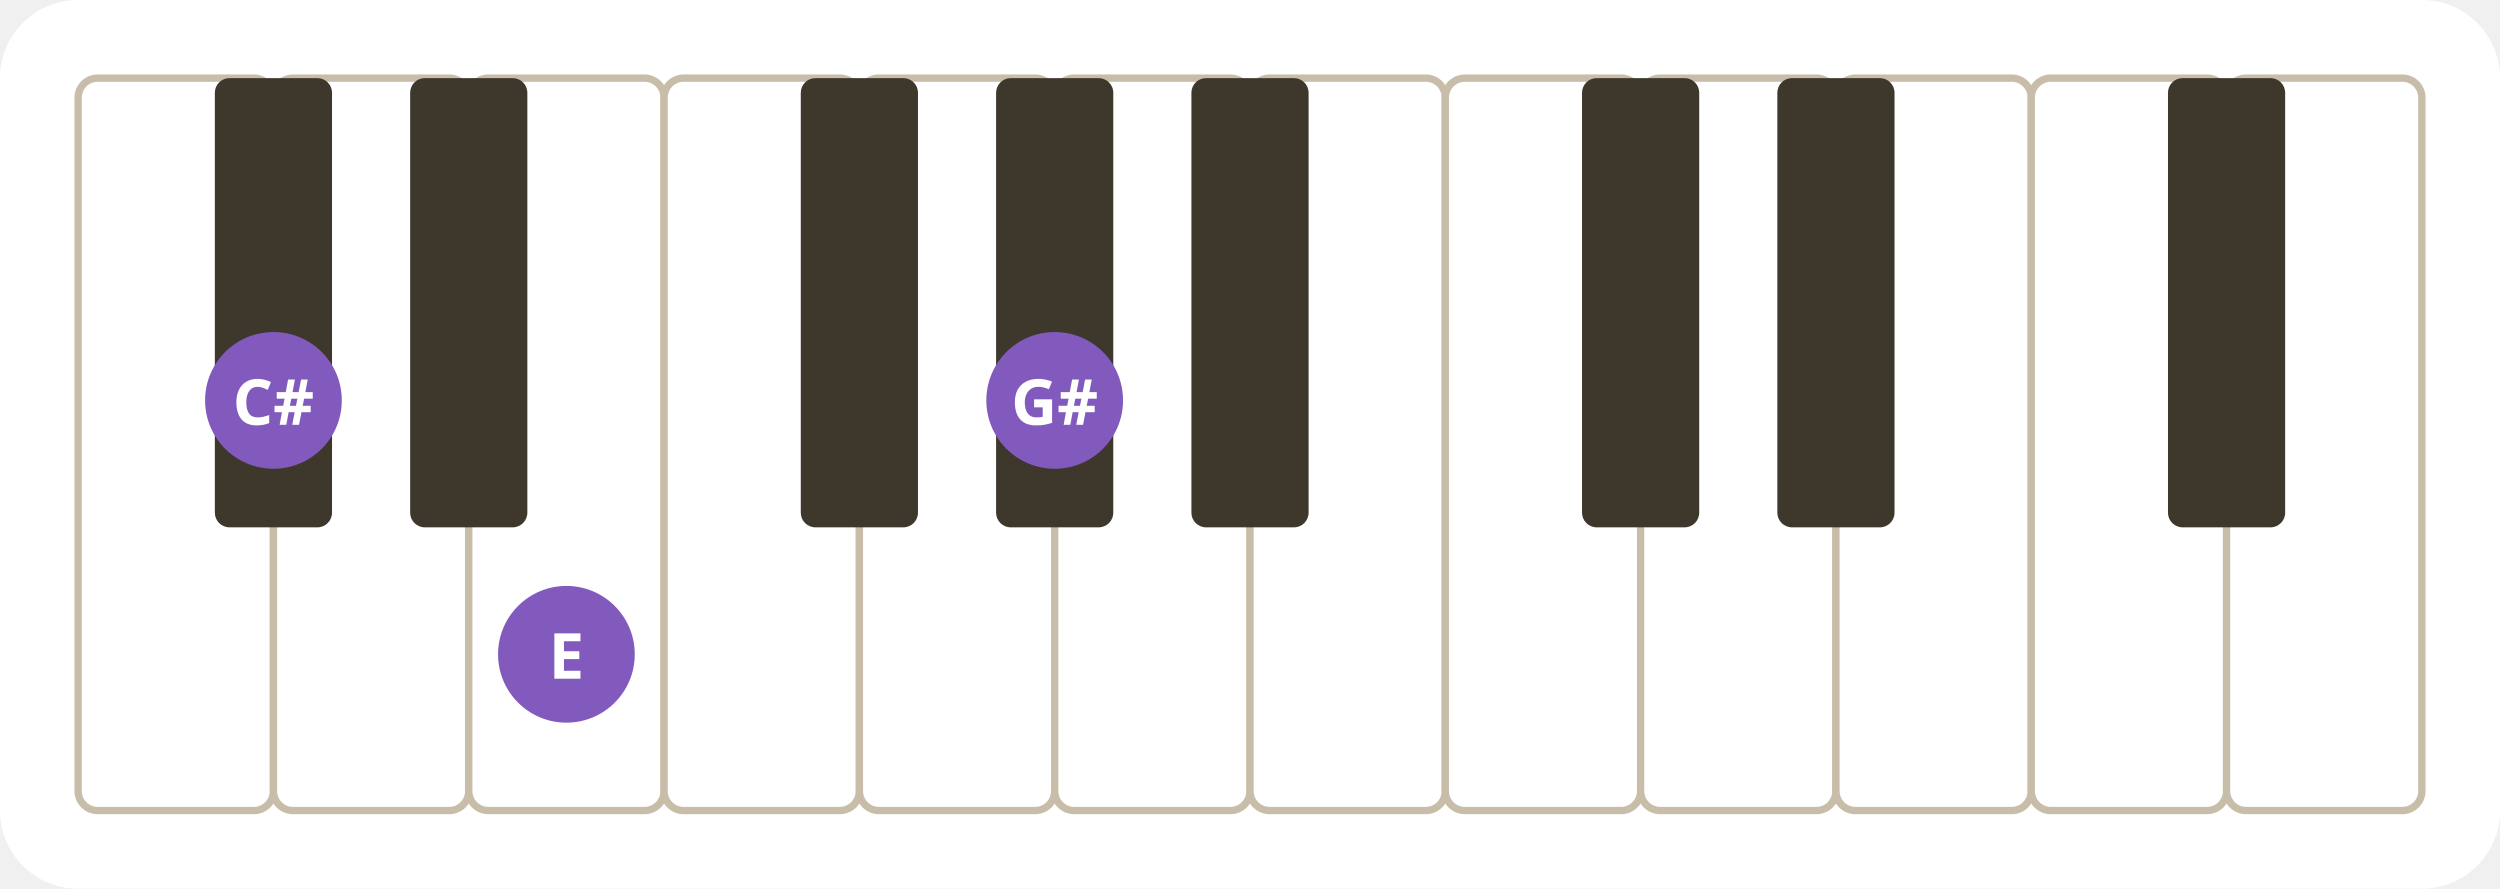
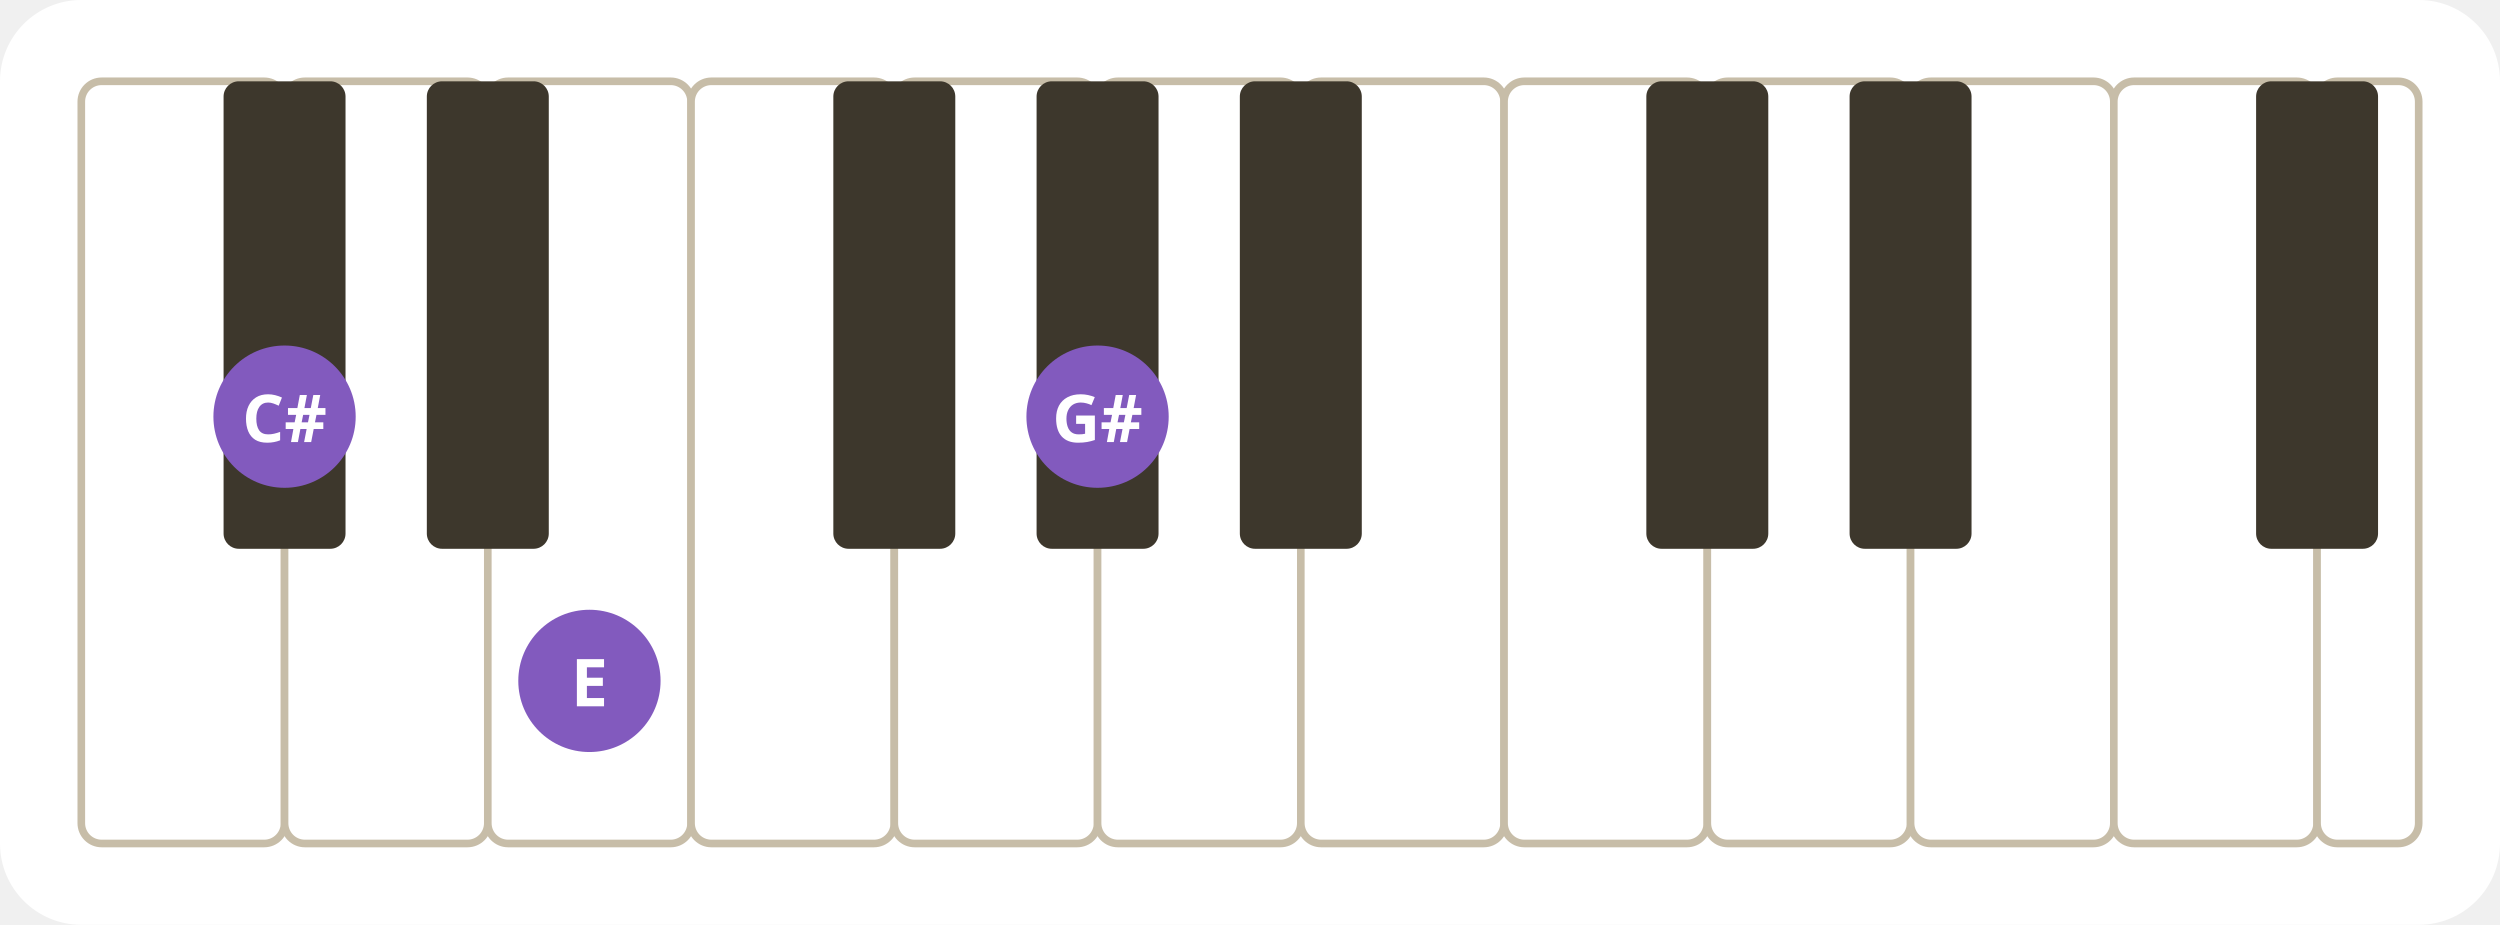
- <svg xmlns="http://www.w3.org/2000/svg" viewBox="0 0 512 182" width="512" height="182" role="img" aria-label="C# minor piano chord diagram">
-   <rect x="0" y="0" width="512" height="182" rx="16" fill="#ffffff" />
+ <svg xmlns="http://www.w3.org/2000/svg" viewBox="0 0 492 182" width="492" height="182" role="img" aria-label="C# minor piano chord diagram">
+   <rect x="0" y="0" width="492" height="182" rx="16" fill="#ffffff" />
  <rect x="16" y="16" width="40" height="150" fill="#ffffff" stroke="#c7bda8" stroke-width="1.5" rx="4" />
  <rect x="56" y="16" width="40" height="150" fill="#ffffff" stroke="#c7bda8" stroke-width="1.5" rx="4" />
  <rect x="96" y="16" width="40" height="150" fill="#ffffff" stroke="#c7bda8" stroke-width="1.5" rx="4" />
  <rect x="136" y="16" width="40" height="150" fill="#ffffff" stroke="#c7bda8" stroke-width="1.5" rx="4" />
  <rect x="176" y="16" width="40" height="150" fill="#ffffff" stroke="#c7bda8" stroke-width="1.5" rx="4" />
  <rect x="216" y="16" width="40" height="150" fill="#ffffff" stroke="#c7bda8" stroke-width="1.5" rx="4" />
  <rect x="256" y="16" width="40" height="150" fill="#ffffff" stroke="#c7bda8" stroke-width="1.5" rx="4" />
  <rect x="296" y="16" width="40" height="150" fill="#ffffff" stroke="#c7bda8" stroke-width="1.5" rx="4" />
  <rect x="336" y="16" width="40" height="150" fill="#ffffff" stroke="#c7bda8" stroke-width="1.5" rx="4" />
  <rect x="376" y="16" width="40" height="150" fill="#ffffff" stroke="#c7bda8" stroke-width="1.5" rx="4" />
  <rect x="416" y="16" width="40" height="150" fill="#ffffff" stroke="#c7bda8" stroke-width="1.5" rx="4" />
-   <rect x="456" y="16" width="40" height="150" fill="#ffffff" stroke="#c7bda8" stroke-width="1.5" rx="4" />
+   <rect x="456" y="16" width="20" height="150" fill="#ffffff" stroke="#c7bda8" stroke-width="1.5" rx="4" />
  <rect x="44" y="16" width="24" height="92" rx="3" fill="#3d372c" />
  <rect x="84" y="16" width="24" height="92" rx="3" fill="#3d372c" />
  <rect x="164" y="16" width="24" height="92" rx="3" fill="#3d372c" />
  <rect x="204" y="16" width="24" height="92" rx="3" fill="#3d372c" />
  <rect x="244" y="16" width="24" height="92" rx="3" fill="#3d372c" />
  <rect x="324" y="16" width="24" height="92" rx="3" fill="#3d372c" />
  <rect x="364" y="16" width="24" height="92" rx="3" fill="#3d372c" />
  <rect x="444" y="16" width="24" height="92" rx="3" fill="#3d372c" />
  <circle cx="56" cy="82" r="14" fill="#825abe" />
  <text x="56" y="87" text-anchor="middle" font-family="system-ui, sans-serif" font-size="13" font-weight="600" fill="#ffffff">C#</text>
  <circle cx="116" cy="134" r="14" fill="#825abe" />
  <text x="116" y="139" text-anchor="middle" font-family="system-ui, sans-serif" font-size="13" font-weight="600" fill="#ffffff">E</text>
  <circle cx="216" cy="82" r="14" fill="#825abe" />
  <text x="216" y="87" text-anchor="middle" font-family="system-ui, sans-serif" font-size="13" font-weight="600" fill="#ffffff">G#</text>
</svg>
